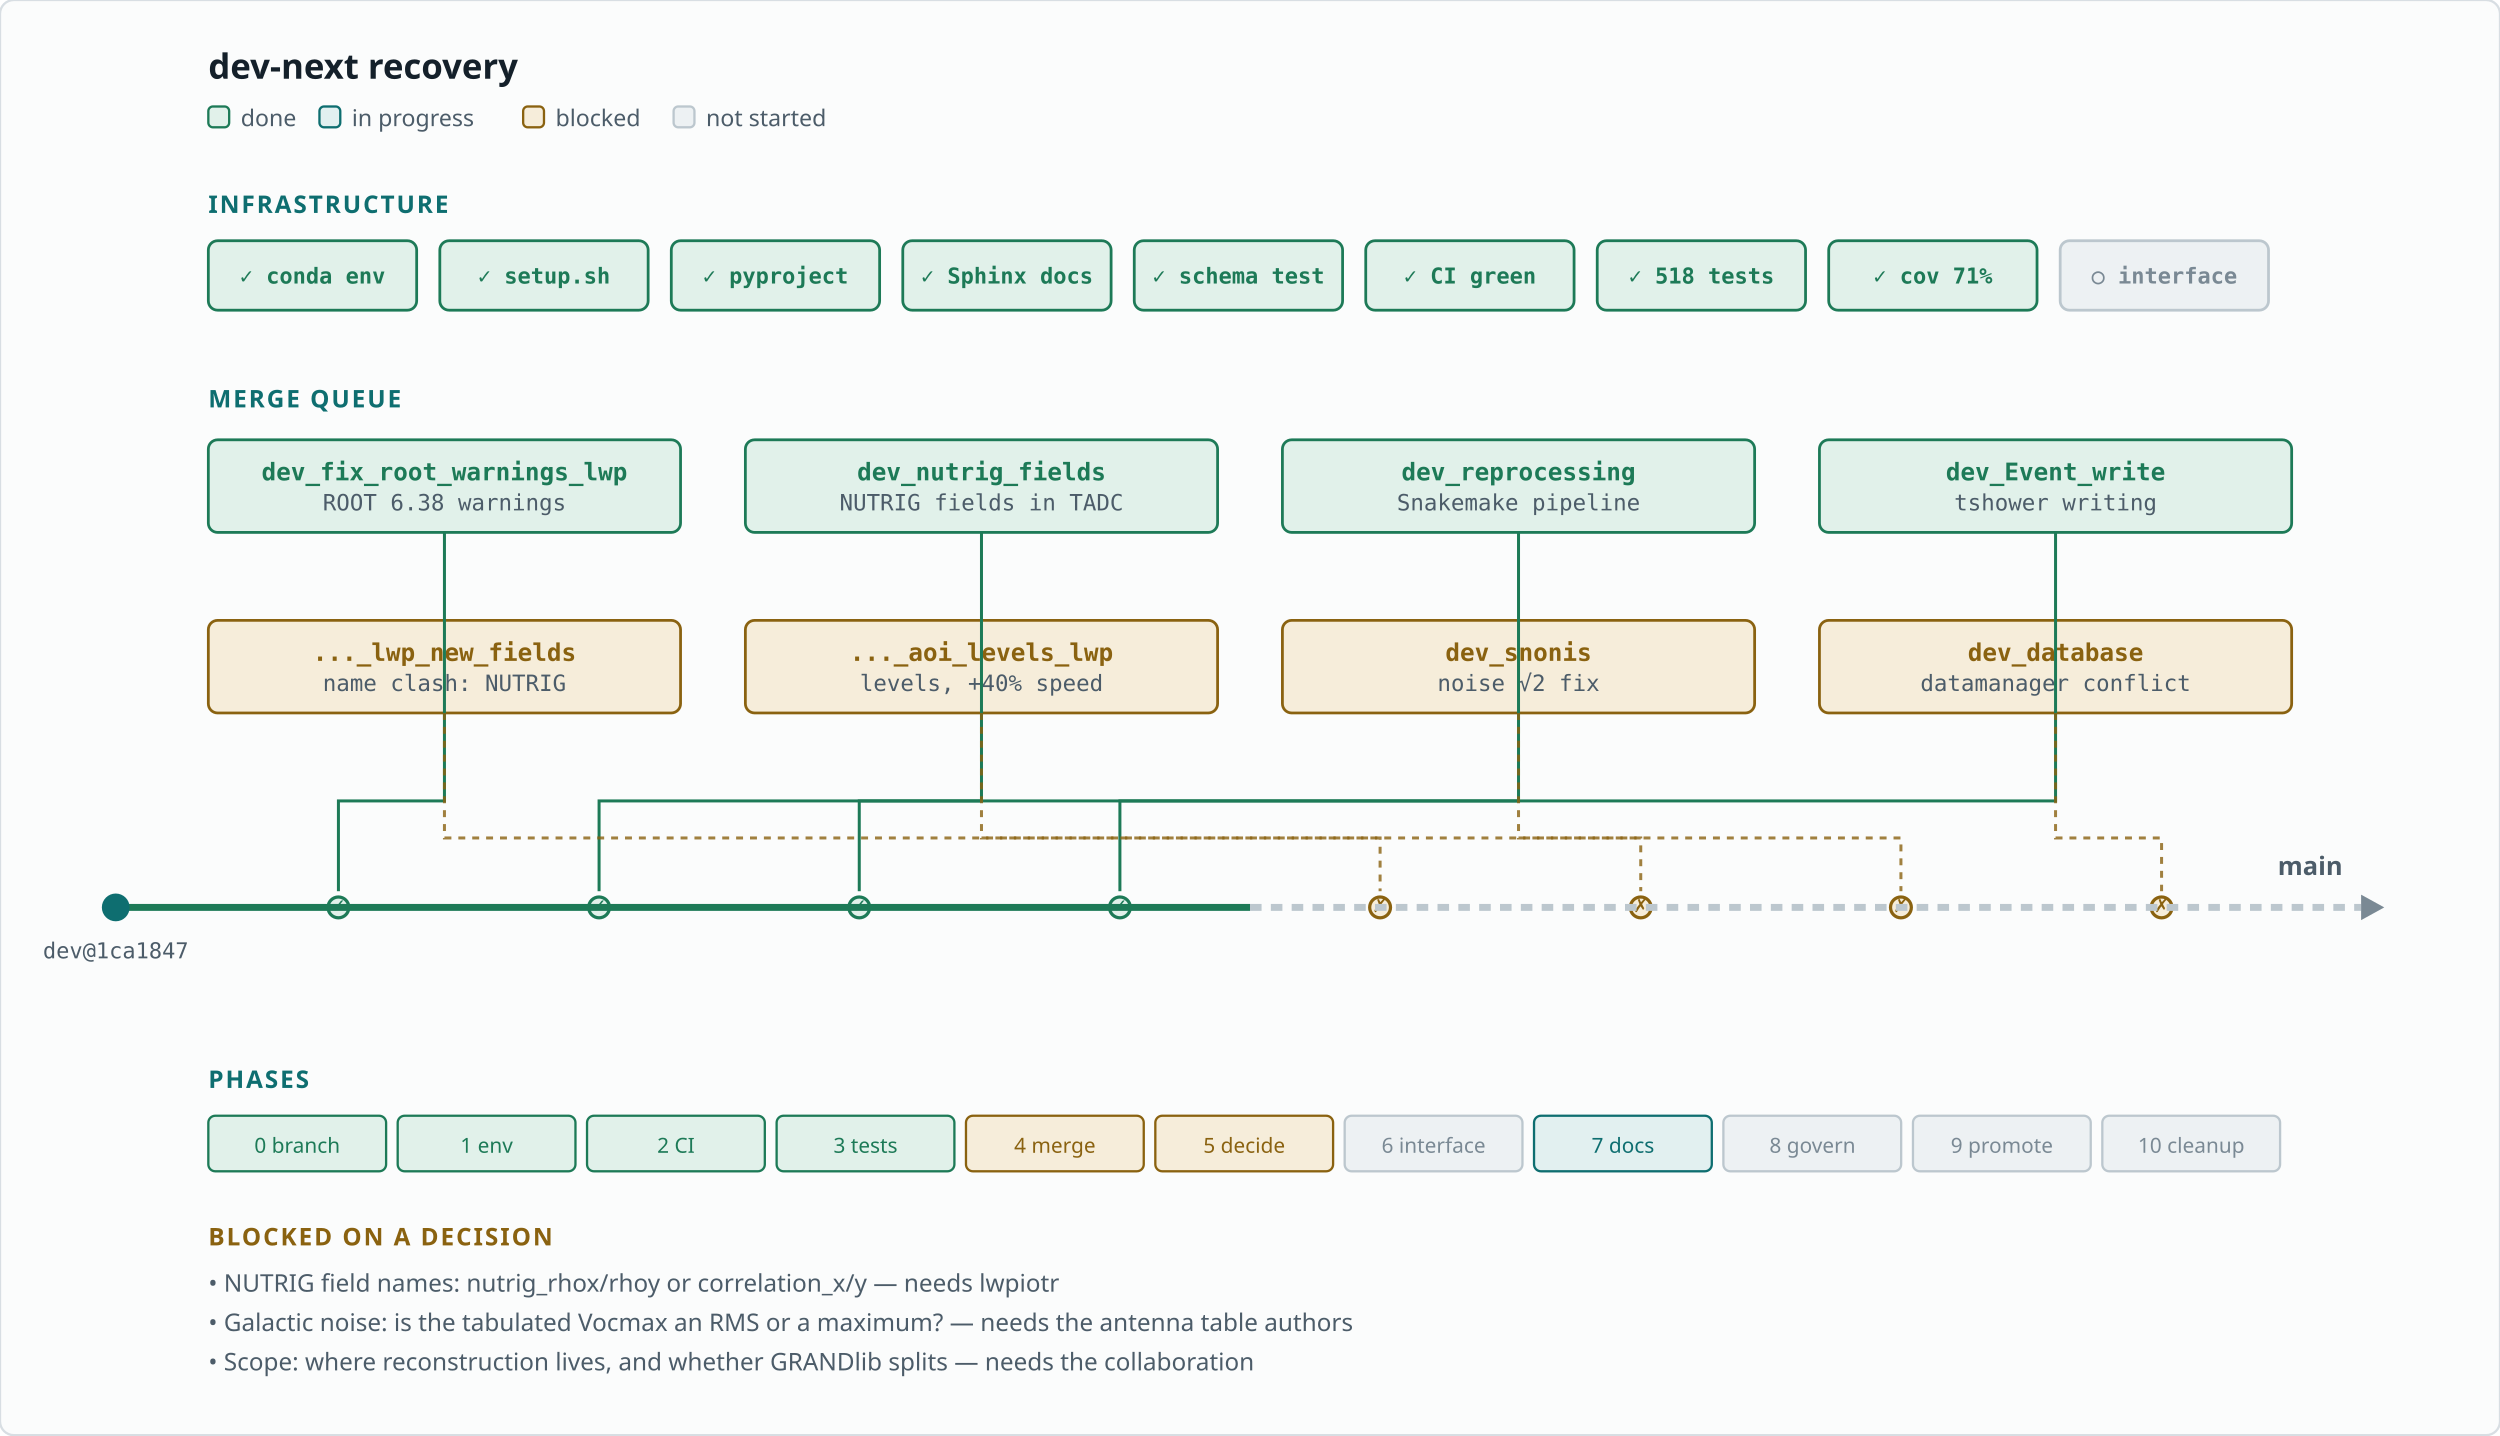
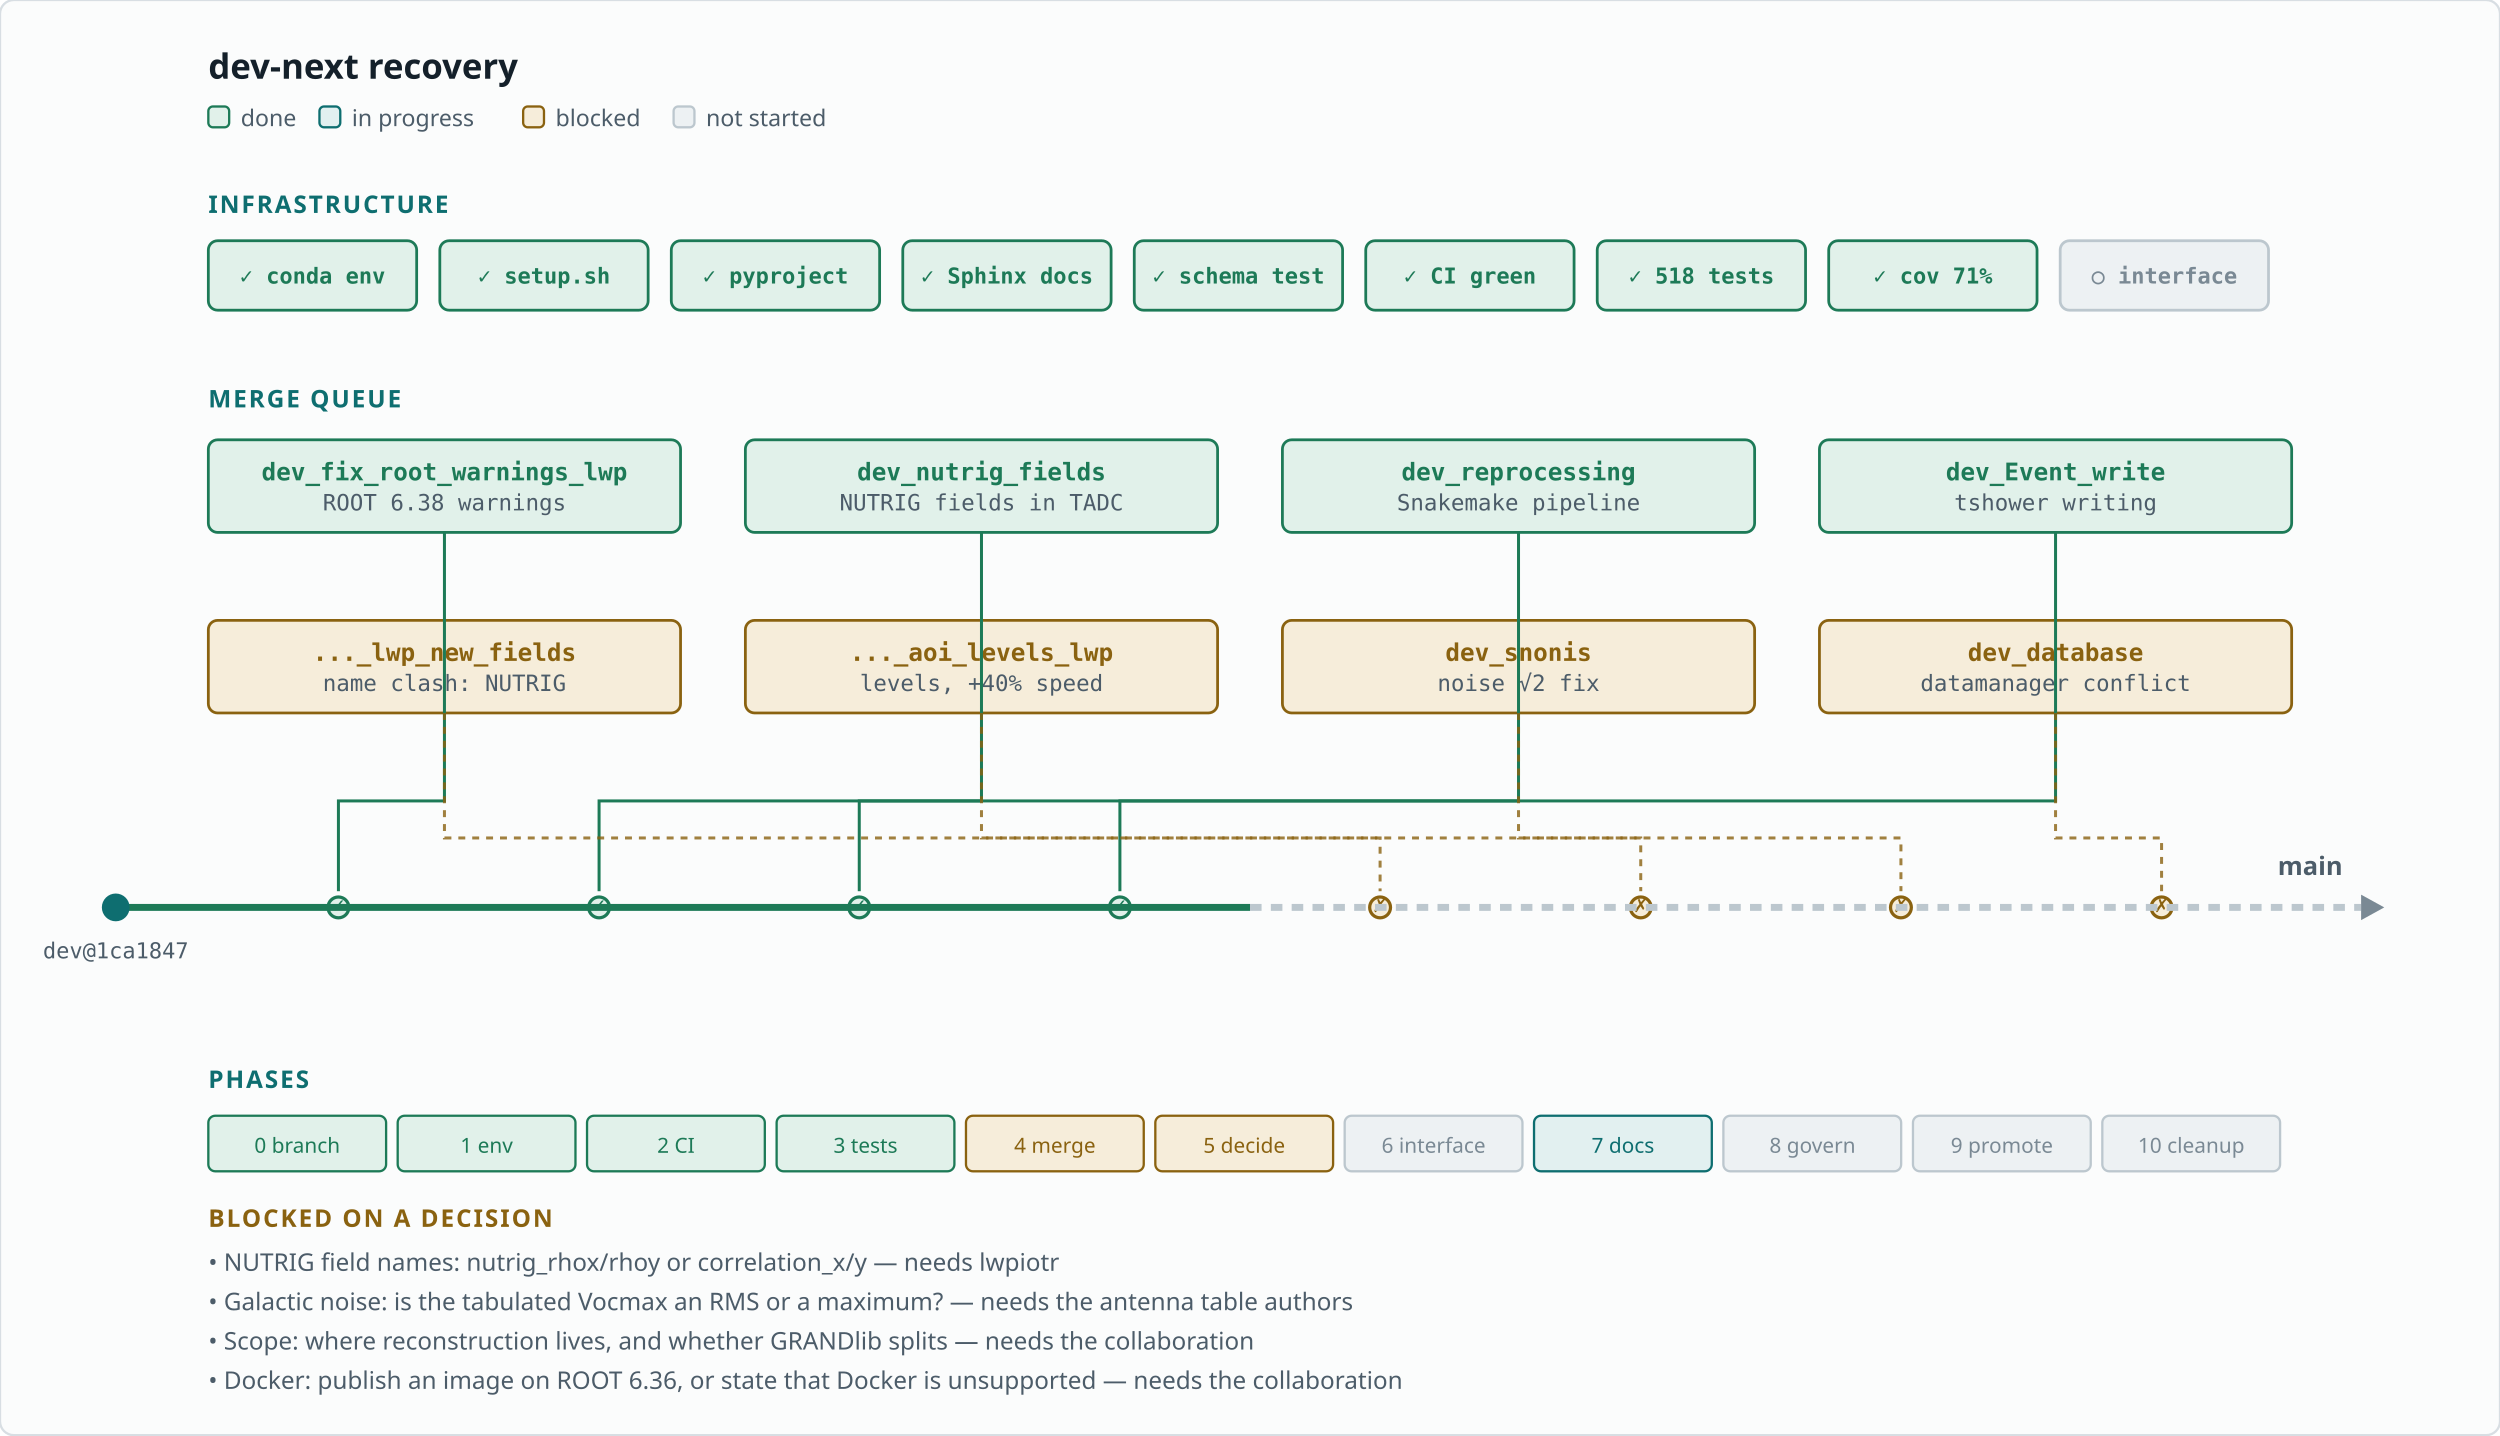
<svg xmlns="http://www.w3.org/2000/svg" viewBox="0 0 1080 620" width="100%" font-family="IBM Plex Sans, sans-serif">
  <rect width="1080" height="620" rx="6" fill="#FBFCFC" stroke="#D8DEE3" />
  <text x="90" y="34" font-size="15" font-weight="600" fill="#14202A">dev-next recovery</text>
  <rect x="90" y="46" width="9" height="9" rx="2" fill="#E1F1EA" stroke="#1D7A57" />
  <text x="104" y="54.5" font-size="10" fill="#4C5C69">done</text>
  <rect x="138" y="46" width="9" height="9" rx="2" fill="#E2F0F0" stroke="#0E6E70" />
  <text x="152" y="54.5" font-size="10" fill="#4C5C69">in progress</text>
  <rect x="226" y="46" width="9" height="9" rx="2" fill="#F6EDDA" stroke="#8A6210" />
  <text x="240" y="54.5" font-size="10" fill="#4C5C69">blocked</text>
  <rect x="291" y="46" width="9" height="9" rx="2" fill="#EDF1F3" stroke="#BCC7CE" />
  <text x="305" y="54.5" font-size="10" fill="#4C5C69">not started</text>
  <text x="90" y="92" font-size="10.5" font-weight="600" fill="#0E6E70" letter-spacing="0.08em">INFRASTRUCTURE</text>
  <rect x="90.0" y="104.0" width="90.0" height="30.0" rx="4" fill="#E1F1EA" stroke="#1D7A57" stroke-width="1.2" />
  <text x="135.0" y="122.5" font-family="IBM Plex Mono, monospace" font-size="9.5" font-weight="600" fill="#1D7A57" text-anchor="middle">✓ conda env</text>
  <rect x="190.0" y="104.0" width="90.0" height="30.0" rx="4" fill="#E1F1EA" stroke="#1D7A57" stroke-width="1.2" />
  <text x="235.0" y="122.5" font-family="IBM Plex Mono, monospace" font-size="9.5" font-weight="600" fill="#1D7A57" text-anchor="middle">✓ setup.sh</text>
  <rect x="290.0" y="104.0" width="90.0" height="30.0" rx="4" fill="#E1F1EA" stroke="#1D7A57" stroke-width="1.2" />
  <text x="335.0" y="122.5" font-family="IBM Plex Mono, monospace" font-size="9.5" font-weight="600" fill="#1D7A57" text-anchor="middle">✓ pyproject</text>
  <rect x="390.0" y="104.0" width="90.0" height="30.0" rx="4" fill="#E1F1EA" stroke="#1D7A57" stroke-width="1.2" />
  <text x="435.0" y="122.5" font-family="IBM Plex Mono, monospace" font-size="9.5" font-weight="600" fill="#1D7A57" text-anchor="middle">✓ Sphinx docs</text>
  <rect x="490.0" y="104.0" width="90.0" height="30.0" rx="4" fill="#E1F1EA" stroke="#1D7A57" stroke-width="1.2" />
  <text x="535.0" y="122.5" font-family="IBM Plex Mono, monospace" font-size="9.5" font-weight="600" fill="#1D7A57" text-anchor="middle">✓ schema test</text>
  <rect x="590.0" y="104.0" width="90.0" height="30.0" rx="4" fill="#E1F1EA" stroke="#1D7A57" stroke-width="1.2" />
  <text x="635.0" y="122.5" font-family="IBM Plex Mono, monospace" font-size="9.5" font-weight="600" fill="#1D7A57" text-anchor="middle">✓ CI green</text>
  <rect x="690.0" y="104.0" width="90.0" height="30.0" rx="4" fill="#E1F1EA" stroke="#1D7A57" stroke-width="1.2" />
  <text x="735.0" y="122.5" font-family="IBM Plex Mono, monospace" font-size="9.5" font-weight="600" fill="#1D7A57" text-anchor="middle">✓ 518 tests</text>
  <rect x="790.0" y="104.0" width="90.0" height="30.0" rx="4" fill="#E1F1EA" stroke="#1D7A57" stroke-width="1.2" />
  <text x="835.0" y="122.5" font-family="IBM Plex Mono, monospace" font-size="9.5" font-weight="600" fill="#1D7A57" text-anchor="middle">✓ cov 71%</text>
  <rect x="890.0" y="104.0" width="90.0" height="30.0" rx="4" fill="#EDF1F3" stroke="#BCC7CE" stroke-width="1.2" />
  <text x="935.0" y="122.5" font-family="IBM Plex Mono, monospace" font-size="9.5" font-weight="600" fill="#7A8994" text-anchor="middle">○ interface</text>
  <text x="90" y="176" font-size="10.5" font-weight="600" fill="#0E6E70" letter-spacing="0.08em">MERGE QUEUE</text>
  <rect x="90.0" y="190.0" width="204.0" height="40.0" rx="4" fill="#E1F1EA" stroke="#1D7A57" stroke-width="1.2" />
  <text x="192.0" y="207.5" font-family="IBM Plex Mono, monospace" font-size="10.5" font-weight="600" fill="#1D7A57" text-anchor="middle">dev_fix_root_warnings_lwp</text>
  <text x="192.0" y="220.5" font-family="IBM Plex Mono, monospace" font-size="9.7" font-weight="400" fill="#4C5C69" text-anchor="middle">ROOT 6.38 warnings</text>
  <rect x="322.0" y="190.0" width="204.0" height="40.0" rx="4" fill="#E1F1EA" stroke="#1D7A57" stroke-width="1.2" />
  <text x="424.0" y="207.5" font-family="IBM Plex Mono, monospace" font-size="10.5" font-weight="600" fill="#1D7A57" text-anchor="middle">dev_nutrig_fields</text>
  <text x="424.0" y="220.5" font-family="IBM Plex Mono, monospace" font-size="9.7" font-weight="400" fill="#4C5C69" text-anchor="middle">NUTRIG fields in TADC</text>
  <rect x="554.0" y="190.0" width="204.0" height="40.0" rx="4" fill="#E1F1EA" stroke="#1D7A57" stroke-width="1.2" />
  <text x="656.0" y="207.5" font-family="IBM Plex Mono, monospace" font-size="10.5" font-weight="600" fill="#1D7A57" text-anchor="middle">dev_reprocessing</text>
  <text x="656.0" y="220.5" font-family="IBM Plex Mono, monospace" font-size="9.7" font-weight="400" fill="#4C5C69" text-anchor="middle">Snakemake pipeline</text>
  <rect x="786.0" y="190.0" width="204.0" height="40.0" rx="4" fill="#E1F1EA" stroke="#1D7A57" stroke-width="1.2" />
  <text x="888.0" y="207.5" font-family="IBM Plex Mono, monospace" font-size="10.5" font-weight="600" fill="#1D7A57" text-anchor="middle">dev_Event_write</text>
  <text x="888.0" y="220.5" font-family="IBM Plex Mono, monospace" font-size="9.7" font-weight="400" fill="#4C5C69" text-anchor="middle">tshower writing</text>
  <rect x="90.0" y="268.0" width="204.0" height="40.0" rx="4" fill="#F6EDDA" stroke="#8A6210" stroke-width="1.2" />
  <text x="192.0" y="285.5" font-family="IBM Plex Mono, monospace" font-size="10.5" font-weight="600" fill="#8A6210" text-anchor="middle">..._lwp_new_fields</text>
  <text x="192.0" y="298.5" font-family="IBM Plex Mono, monospace" font-size="9.7" font-weight="400" fill="#4C5C69" text-anchor="middle">name clash: NUTRIG</text>
  <rect x="322.0" y="268.0" width="204.0" height="40.0" rx="4" fill="#F6EDDA" stroke="#8A6210" stroke-width="1.2" />
  <text x="424.0" y="285.5" font-family="IBM Plex Mono, monospace" font-size="10.5" font-weight="600" fill="#8A6210" text-anchor="middle">..._aoi_levels_lwp</text>
  <text x="424.0" y="298.5" font-family="IBM Plex Mono, monospace" font-size="9.7" font-weight="400" fill="#4C5C69" text-anchor="middle">levels, +40% speed</text>
  <rect x="554.0" y="268.0" width="204.0" height="40.0" rx="4" fill="#F6EDDA" stroke="#8A6210" stroke-width="1.2" />
  <text x="656.0" y="285.5" font-family="IBM Plex Mono, monospace" font-size="10.5" font-weight="600" fill="#8A6210" text-anchor="middle">dev_snonis</text>
  <text x="656.0" y="298.5" font-family="IBM Plex Mono, monospace" font-size="9.7" font-weight="400" fill="#4C5C69" text-anchor="middle">noise √2 fix</text>
  <rect x="786.0" y="268.0" width="204.0" height="40.0" rx="4" fill="#F6EDDA" stroke="#8A6210" stroke-width="1.2" />
  <text x="888.0" y="285.5" font-family="IBM Plex Mono, monospace" font-size="10.5" font-weight="600" fill="#8A6210" text-anchor="middle">dev_database</text>
  <text x="888.0" y="298.5" font-family="IBM Plex Mono, monospace" font-size="9.7" font-weight="400" fill="#4C5C69" text-anchor="middle">datamanager conflict</text>
  <path d="M 192.0 230.0 L 192.0 346.0 L 146.2 346.0 L 146.2 385.0" stroke="#1D7A57" stroke-width="1.3" fill="none" />
  <circle cx="146.2" cy="392" r="4.5" fill="#E1F1EA" stroke="#1D7A57" stroke-width="1.4" />
  <text x="146.2" y="394" font-size="8" font-weight="700" fill="#1D7A57" text-anchor="middle">✓</text>
  <path d="M 424.0 230.0 L 424.0 346.0 L 258.8 346.0 L 258.8 385.0" stroke="#1D7A57" stroke-width="1.3" fill="none" />
  <circle cx="258.8" cy="392" r="4.5" fill="#E1F1EA" stroke="#1D7A57" stroke-width="1.4" />
  <text x="258.8" y="394" font-size="8" font-weight="700" fill="#1D7A57" text-anchor="middle">✓</text>
  <path d="M 656.0 230.0 L 656.0 346.0 L 371.2 346.0 L 371.2 385.0" stroke="#1D7A57" stroke-width="1.3" fill="none" />
  <circle cx="371.2" cy="392" r="4.5" fill="#E1F1EA" stroke="#1D7A57" stroke-width="1.4" />
  <text x="371.2" y="394" font-size="8" font-weight="700" fill="#1D7A57" text-anchor="middle">✓</text>
  <path d="M 888.0 230.0 L 888.0 346.0 L 483.8 346.0 L 483.8 385.0" stroke="#1D7A57" stroke-width="1.3" fill="none" />
  <circle cx="483.8" cy="392" r="4.5" fill="#E1F1EA" stroke="#1D7A57" stroke-width="1.4" />
  <text x="483.8" y="394" font-size="8" font-weight="700" fill="#1D7A57" text-anchor="middle">✓</text>
  <path d="M 192.0 308.0 L 192.0 362.0 L 596.2 362.0 L 596.2 385.0" stroke="#8A6210" stroke-width="1.3" fill="none" stroke-dasharray="3 3" opacity="0.8" />
  <circle cx="596.2" cy="392" r="4.5" fill="#F6EDDA" stroke="#8A6210" stroke-width="1.4" />
  <text x="596.2" y="394" font-size="8" font-weight="700" fill="#8A6210" text-anchor="middle">✗</text>
  <path d="M 424.0 308.0 L 424.0 362.0 L 708.8 362.0 L 708.8 385.0" stroke="#8A6210" stroke-width="1.3" fill="none" stroke-dasharray="3 3" opacity="0.8" />
  <circle cx="708.8" cy="392" r="4.5" fill="#F6EDDA" stroke="#8A6210" stroke-width="1.4" />
  <text x="708.8" y="394" font-size="8" font-weight="700" fill="#8A6210" text-anchor="middle">✗</text>
  <path d="M 656.0 308.0 L 656.0 362.0 L 821.2 362.0 L 821.2 385.0" stroke="#8A6210" stroke-width="1.3" fill="none" stroke-dasharray="3 3" opacity="0.8" />
  <circle cx="821.2" cy="392" r="4.5" fill="#F6EDDA" stroke="#8A6210" stroke-width="1.4" />
  <text x="821.2" y="394" font-size="8" font-weight="700" fill="#8A6210" text-anchor="middle">✗</text>
  <path d="M 888.0 308.0 L 888.0 362.0 L 933.8 362.0 L 933.8 385.0" stroke="#8A6210" stroke-width="1.3" fill="none" stroke-dasharray="3 3" opacity="0.8" />
  <circle cx="933.8" cy="392" r="4.5" fill="#F6EDDA" stroke="#8A6210" stroke-width="1.4" />
  <text x="933.8" y="394" font-size="8" font-weight="700" fill="#8A6210" text-anchor="middle">✗</text>
  <line x1="50" y1="392" x2="540.0" y2="392" stroke="#1D7A57" stroke-width="3" />
  <line x1="540.0" y1="392" x2="1020" y2="392" stroke="#BCC7CE" stroke-width="3" stroke-dasharray="5 4" />
  <circle cx="50" cy="392" r="6" fill="#0E6E70" />
  <text x="50" y="414" font-size="9.5" font-family="IBM Plex Mono, monospace" fill="#4C5C69" text-anchor="middle">dev@1ca1847</text>
  <path d="M 1030 392 l -10 -5.5 l 0 11 z" fill="#7A8994" />
  <text x="998" y="378" font-size="11" font-weight="600" fill="#4C5C69" text-anchor="middle">main</text>
  <text x="90" y="470" font-size="10.5" font-weight="600" fill="#0E6E70" letter-spacing="0.08em">PHASES</text>
  <rect x="90.0" y="482" width="76.8" height="24" rx="3" fill="#E1F1EA" stroke="#1D7A57" />
  <text x="128.4" y="498" font-size="9" fill="#1D7A57" text-anchor="middle">0 branch</text>
  <rect x="171.8" y="482" width="76.8" height="24" rx="3" fill="#E1F1EA" stroke="#1D7A57" />
  <text x="210.2" y="498" font-size="9" fill="#1D7A57" text-anchor="middle">1 env</text>
  <rect x="253.6" y="482" width="76.8" height="24" rx="3" fill="#E1F1EA" stroke="#1D7A57" />
  <text x="292.0" y="498" font-size="9" fill="#1D7A57" text-anchor="middle">2 CI</text>
  <rect x="335.5" y="482" width="76.8" height="24" rx="3" fill="#E1F1EA" stroke="#1D7A57" />
  <text x="373.9" y="498" font-size="9" fill="#1D7A57" text-anchor="middle">3 tests</text>
  <rect x="417.3" y="482" width="76.8" height="24" rx="3" fill="#F6EDDA" stroke="#8A6210" />
  <text x="455.7" y="498" font-size="9" fill="#8A6210" text-anchor="middle">4 merge</text>
  <rect x="499.1" y="482" width="76.8" height="24" rx="3" fill="#F6EDDA" stroke="#8A6210" />
  <text x="537.5" y="498" font-size="9" fill="#8A6210" text-anchor="middle">5 decide</text>
  <rect x="580.9" y="482" width="76.8" height="24" rx="3" fill="#EDF1F3" stroke="#BCC7CE" />
  <text x="619.3" y="498" font-size="9" fill="#7A8994" text-anchor="middle">6 interface</text>
  <rect x="662.7" y="482" width="76.8" height="24" rx="3" fill="#E2F0F0" stroke="#0E6E70" />
  <text x="701.1" y="498" font-size="9" fill="#0E6E70" text-anchor="middle">7 docs</text>
  <rect x="744.5" y="482" width="76.8" height="24" rx="3" fill="#EDF1F3" stroke="#BCC7CE" />
  <text x="783.0" y="498" font-size="9" fill="#7A8994" text-anchor="middle">8 govern</text>
  <rect x="826.4" y="482" width="76.8" height="24" rx="3" fill="#EDF1F3" stroke="#BCC7CE" />
  <text x="864.8" y="498" font-size="9" fill="#7A8994" text-anchor="middle">9 promote</text>
  <rect x="908.2" y="482" width="76.8" height="24" rx="3" fill="#EDF1F3" stroke="#BCC7CE" />
  <text x="946.6" y="498" font-size="9" fill="#7A8994" text-anchor="middle">10 cleanup</text>
-   <text x="90" y="538" font-size="10.5" font-weight="600" fill="#8A6210" letter-spacing="0.08em">BLOCKED ON A DECISION</text>
-   <text x="90" y="558" font-size="10.5" fill="#4C5C69">• NUTRIG field names: nutrig_rhox/rhoy or correlation_x/y — needs lwpiotr</text>
-   <text x="90" y="575" font-size="10.5" fill="#4C5C69">• Galactic noise: is the tabulated Vocmax an RMS or a maximum? — needs the antenna table authors</text>
-   <text x="90" y="592" font-size="10.5" fill="#4C5C69">• Scope: where reconstruction lives, and whether GRANDlib splits — needs the collaboration</text>
+   <text x="90" y="530" font-size="10.5" font-weight="600" fill="#8A6210" letter-spacing="0.08em">BLOCKED ON A DECISION</text>
+   <text x="90" y="549" font-size="10.5" fill="#4C5C69">• NUTRIG field names: nutrig_rhox/rhoy or correlation_x/y — needs lwpiotr</text>
+   <text x="90" y="566" font-size="10.5" fill="#4C5C69">• Galactic noise: is the tabulated Vocmax an RMS or a maximum? — needs the antenna table authors</text>
+   <text x="90" y="583" font-size="10.5" fill="#4C5C69">• Scope: where reconstruction lives, and whether GRANDlib splits — needs the collaboration</text>
+   <text x="90" y="600" font-size="10.5" fill="#4C5C69">• Docker: publish an image on ROOT 6.36, or state that Docker is unsupported — needs the collaboration</text>
</svg>
